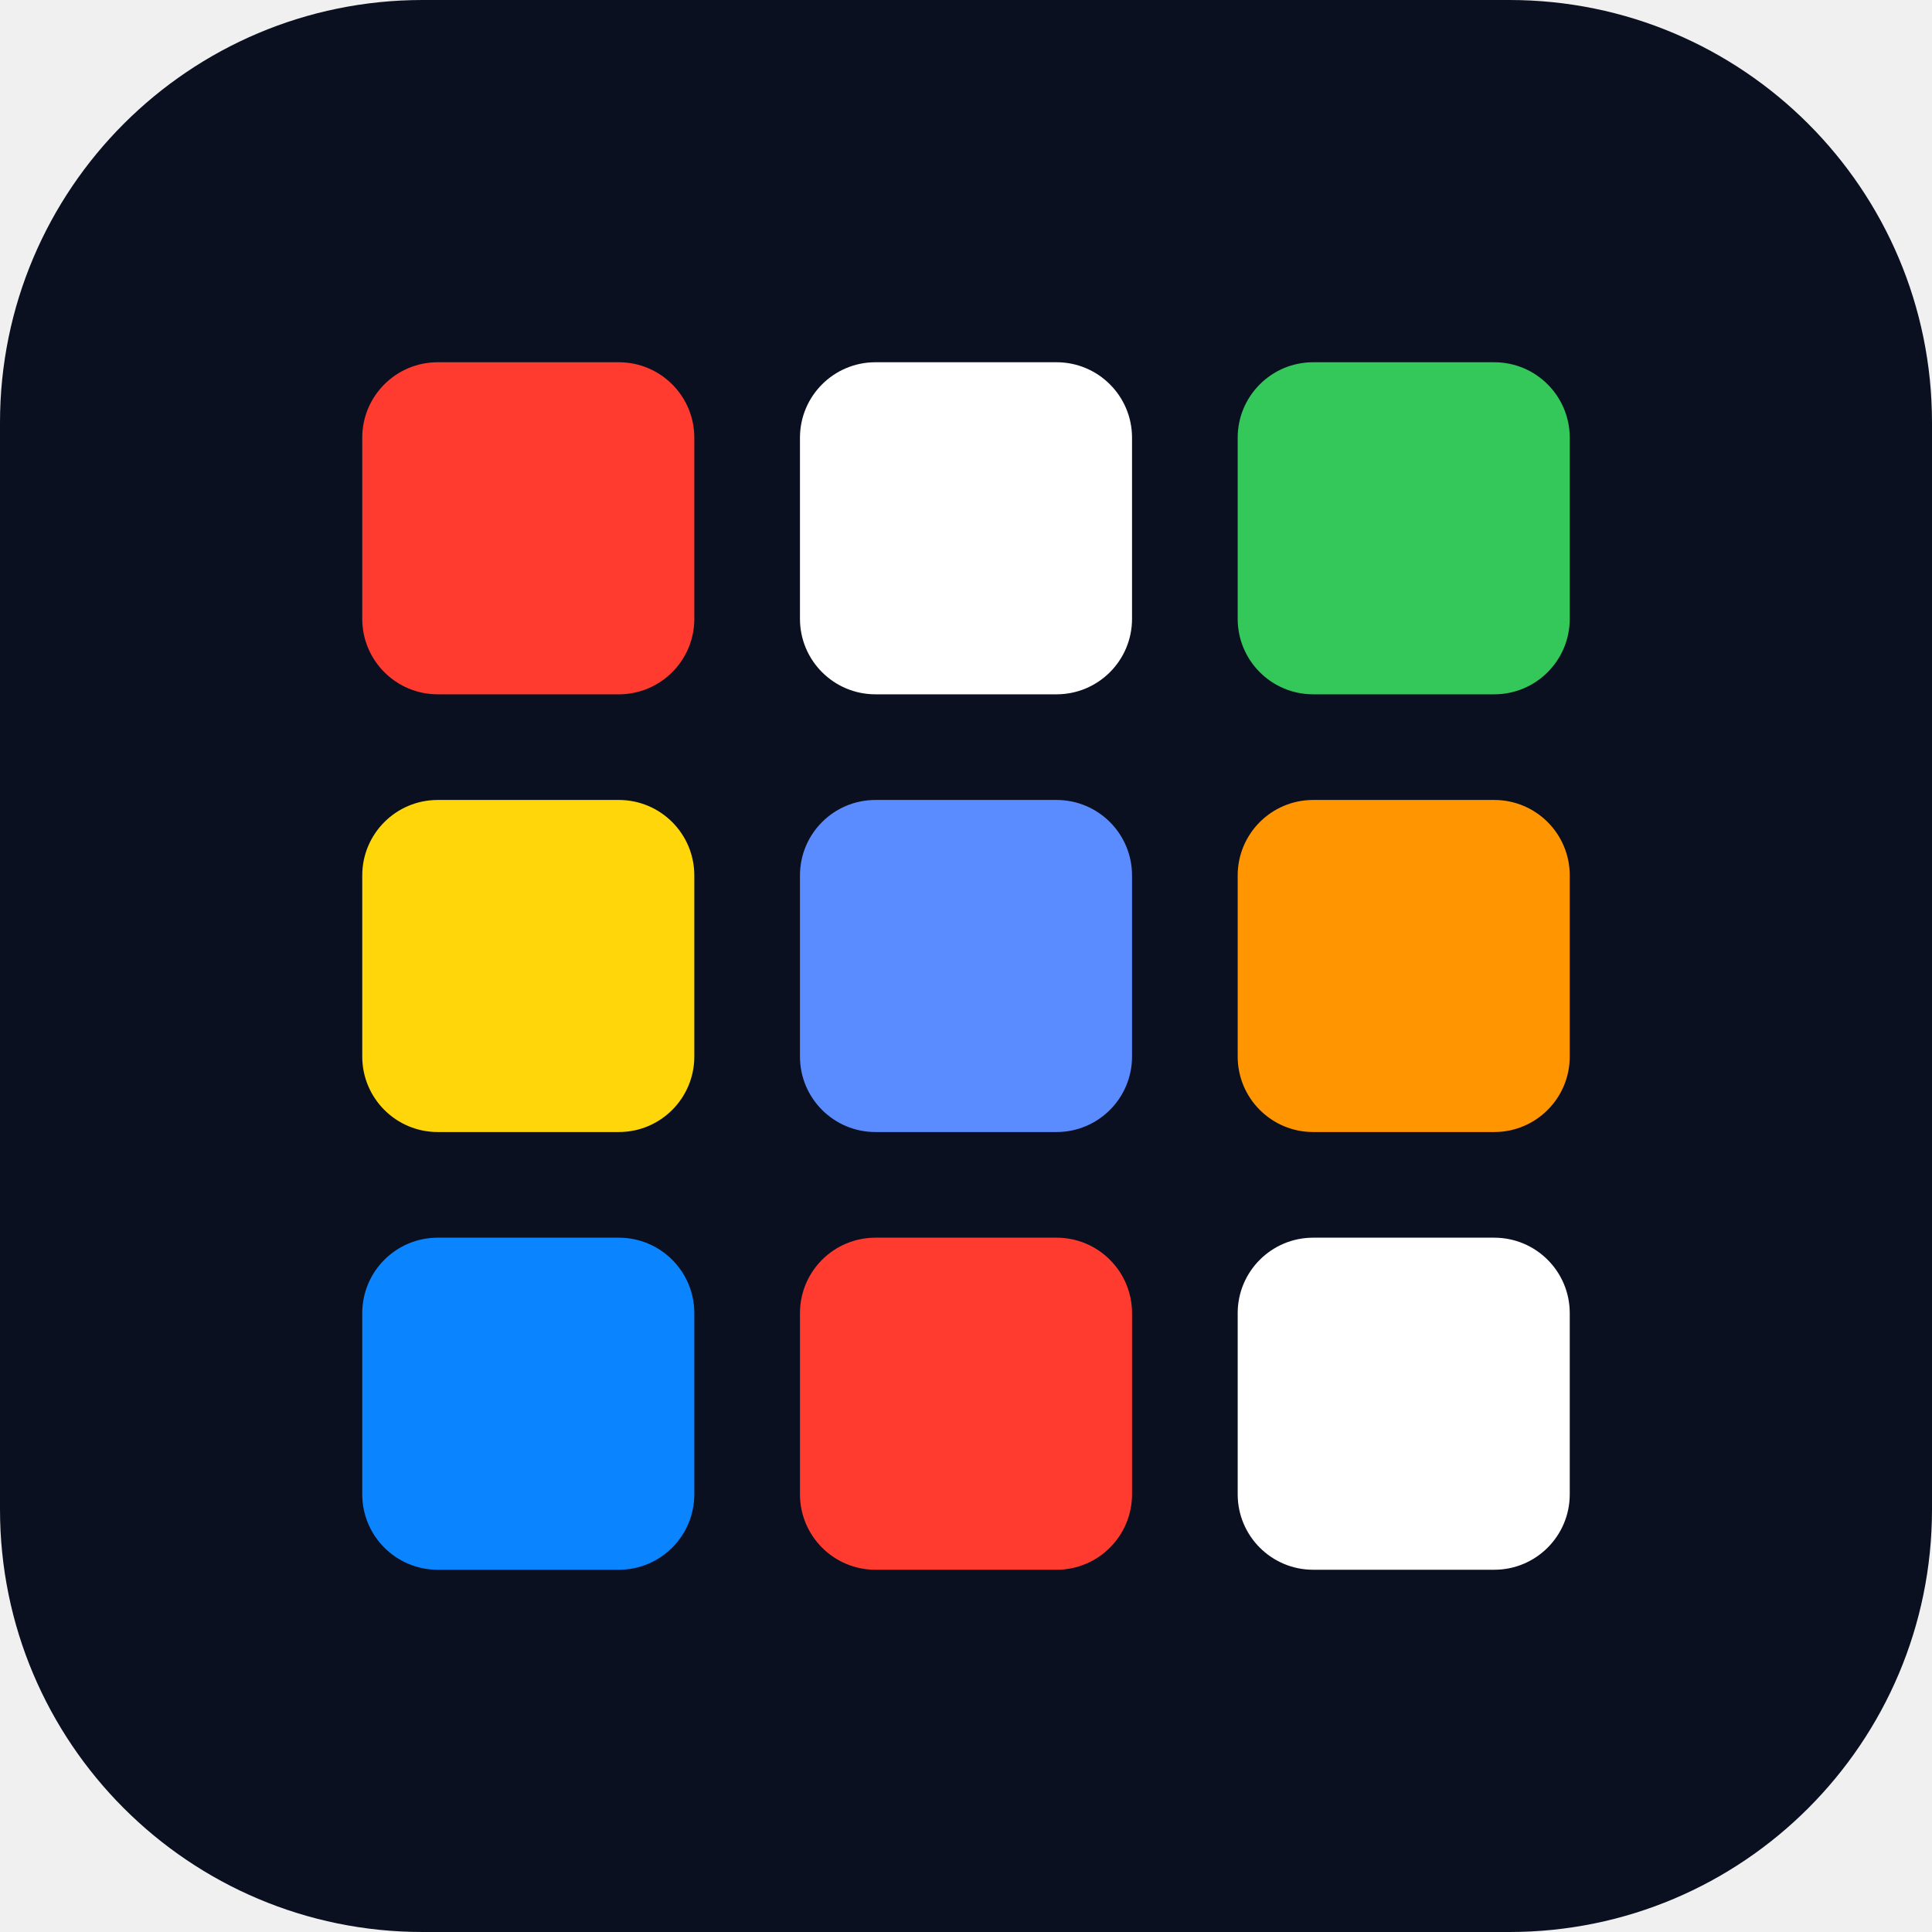
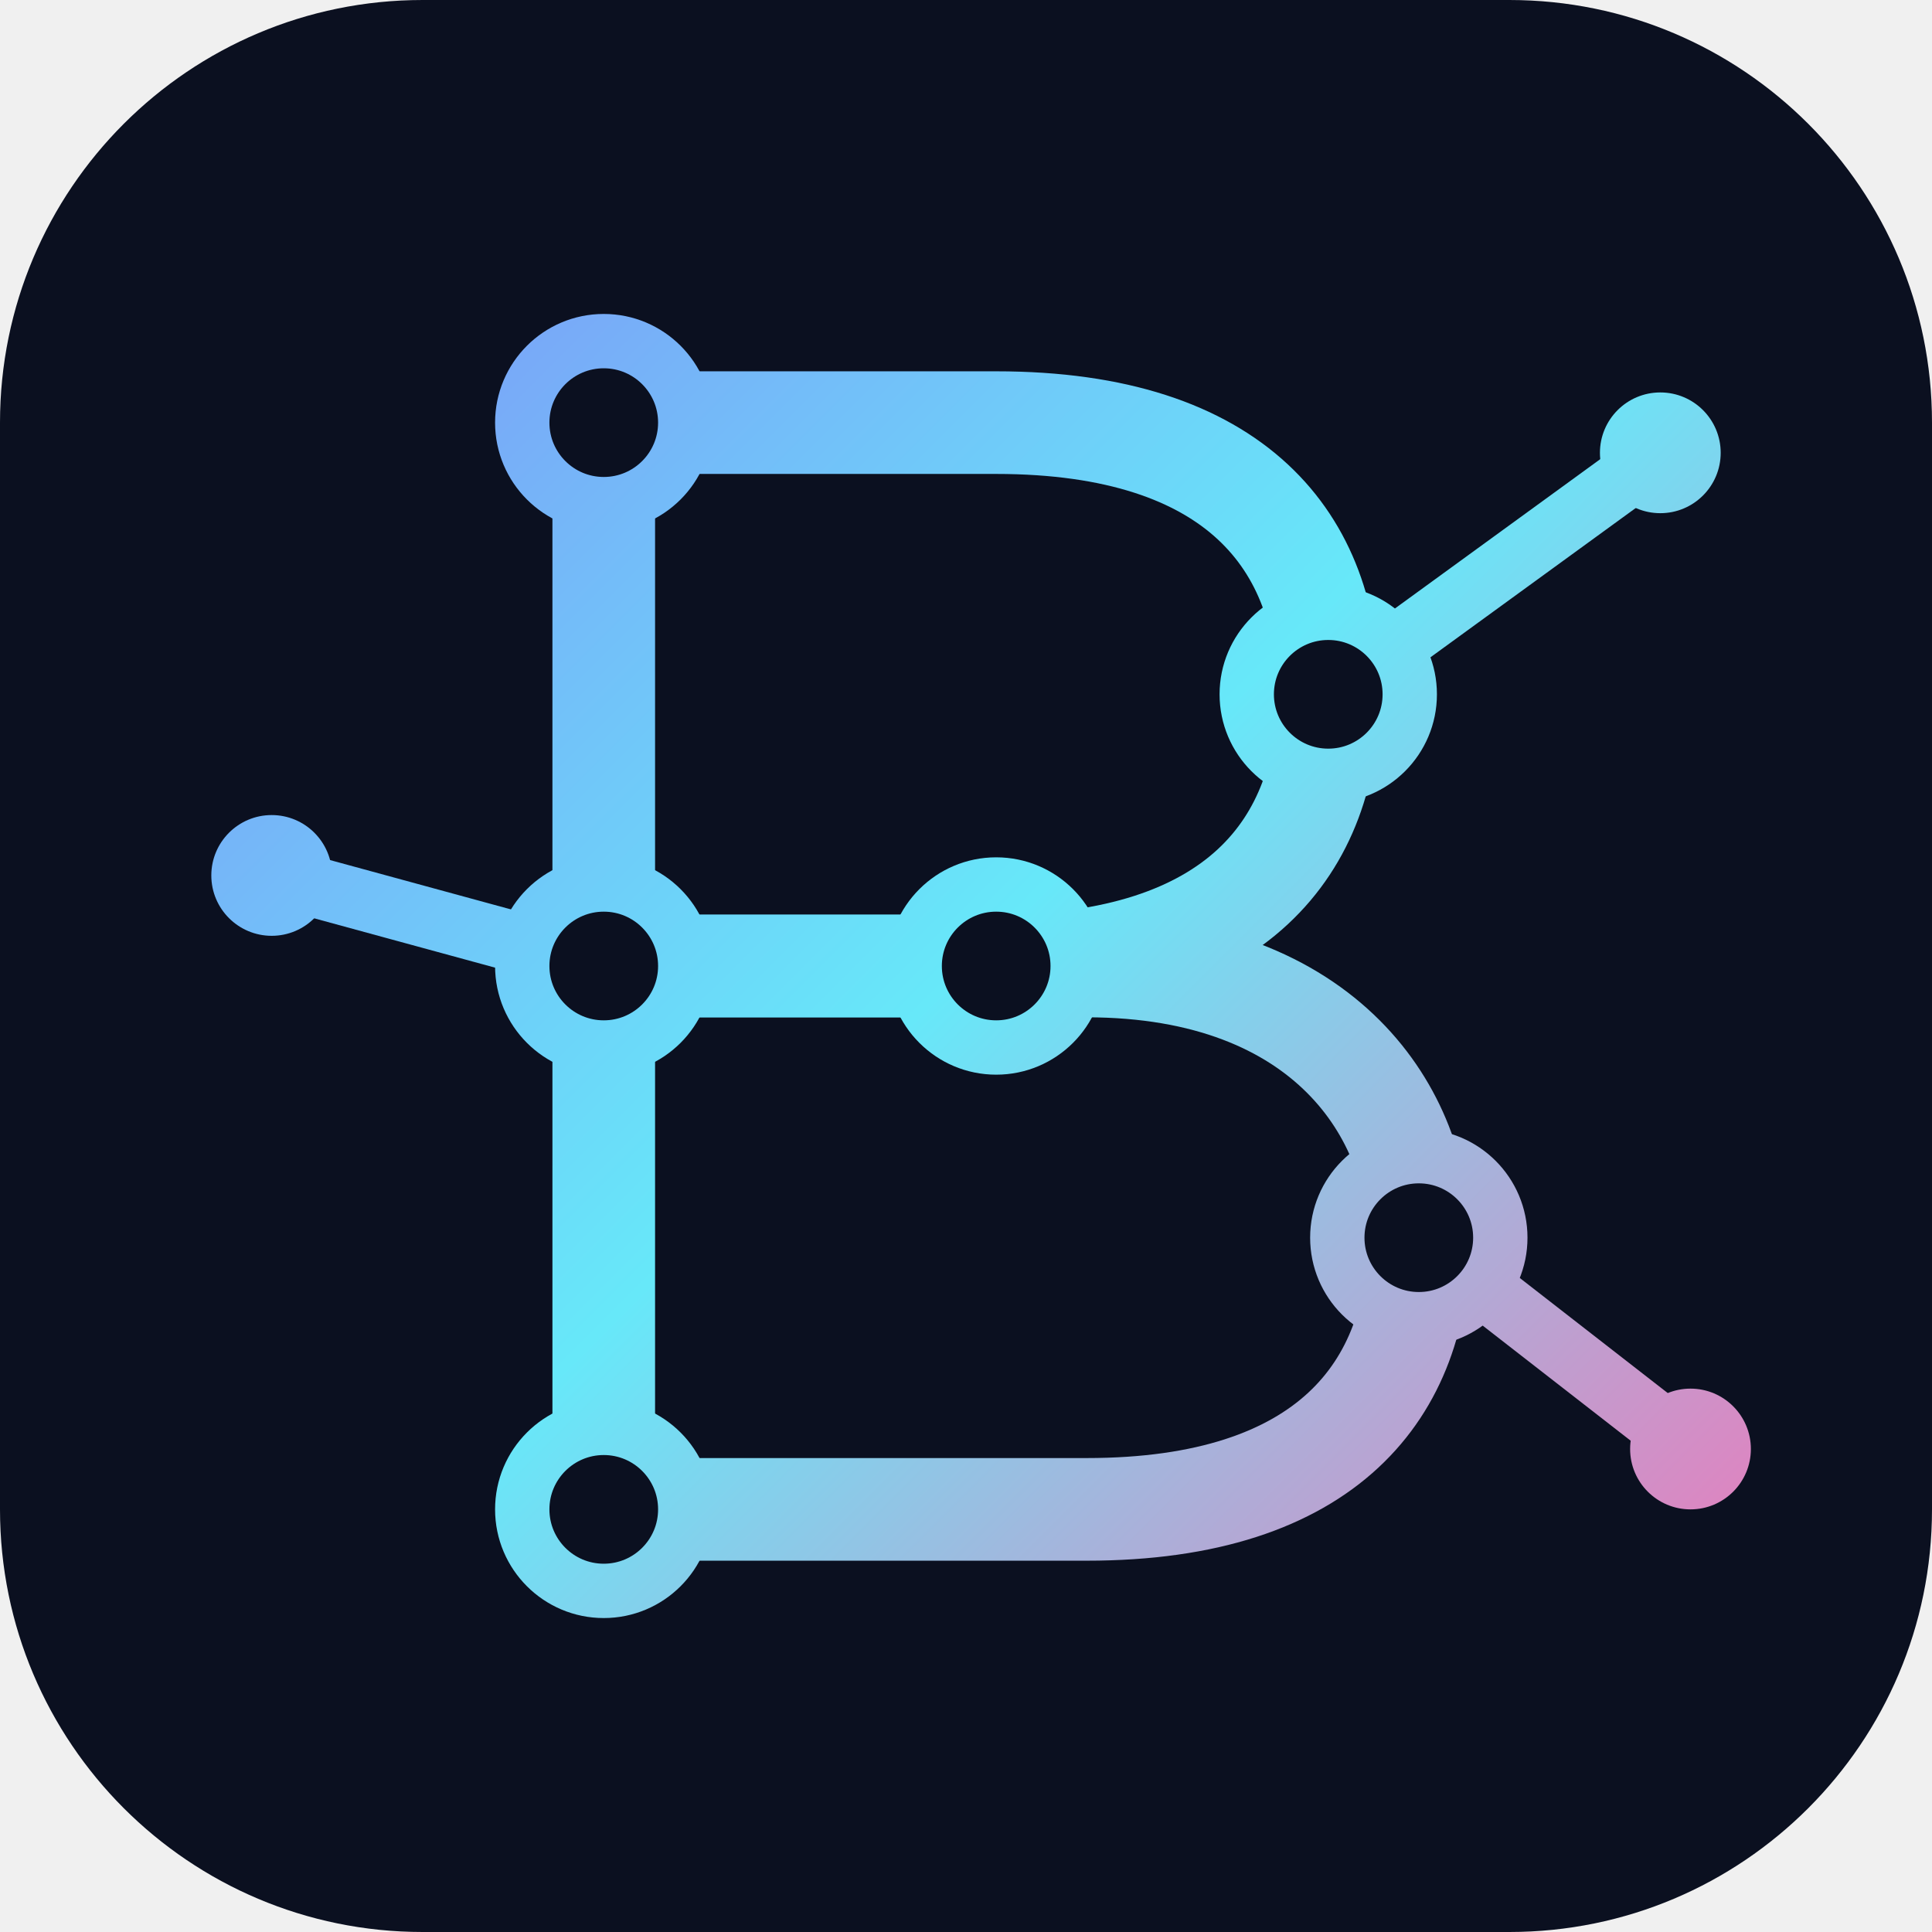
<svg xmlns="http://www.w3.org/2000/svg" viewBox="0 0 64 64">
+   <defs>
+     <linearGradient id="g" x1="6" y1="6" x2="58" y2="58" gradientUnits="userSpaceOnUse">
+       <stop offset="0" stop-color="#818cf8" />
+       <stop offset="0.5" stop-color="#67e8f9" />
+       <stop offset="1" stop-color="#f472b6" />
+     </linearGradient>
+   </defs>
  <rect width="64" height="64" rx="14" fill="#0b1020" />
-   <g>
-     <rect x="12" y="12" width="11" height="11" rx="2.5" fill="#ff3b30" />
-     <rect x="26.5" y="12" width="11" height="11" rx="2.5" fill="#ffffff" />
-     <rect x="41" y="12" width="11" height="11" rx="2.5" fill="#34c759" />
-     <rect x="12" y="26.5" width="11" height="11" rx="2.5" fill="#ffd60a" />
-     <rect x="26.5" y="26.5" width="11" height="11" rx="2.5" fill="#5b8cff" />
-     <rect x="41" y="26.5" width="11" height="11" rx="2.5" fill="#ff9500" />
-     <rect x="12" y="41" width="11" height="11" rx="2.5" fill="#0a84ff" />
-     <rect x="26.5" y="41" width="11" height="11" rx="2.5" fill="#ff3b30" />
-     <rect x="41" y="41" width="11" height="11" rx="2.5" fill="#ffffff" />
+   <g stroke="url(#g)" stroke-width="2" stroke-linecap="round">
+     <line x1="44" y1="23" x2="55" y2="15" />
+     <line x1="47" y1="41" x2="56" y2="48" />
+     <line x1="20" y1="32" x2="9" y2="29" />
+   </g>
+   <g fill="url(#g)">
+     <circle cx="55" cy="15" r="2" />
+     <circle cx="56" cy="48" r="2" />
+     <circle cx="9" cy="29" r="2" />
+   </g>
+   <g stroke="url(#g)" stroke-width="3.4" stroke-linecap="round" stroke-linejoin="round" fill="none">
+     <path d="M20 14 V50" />
+     <path d="M20 14 H33 C41 14 44 18 44 23 C44 28 41 32 33 32 H20" />
+     <path d="M20 32 H36 C44 32 47 37 47 41 C47 46 44 50 36 50 H20" />
+   </g>
+   <g fill="#0b1020" stroke="url(#g)" stroke-width="1.8">
+     <circle cx="20" cy="14" r="2.7" />
+     <circle cx="20" cy="32" r="2.7" />
+     <circle cx="20" cy="50" r="2.7" />
+     <circle cx="33" cy="32" r="2.7" />
+     <circle cx="44" cy="23" r="2.7" />
+     <circle cx="47" cy="41" r="2.7" />
  </g>
</svg>
